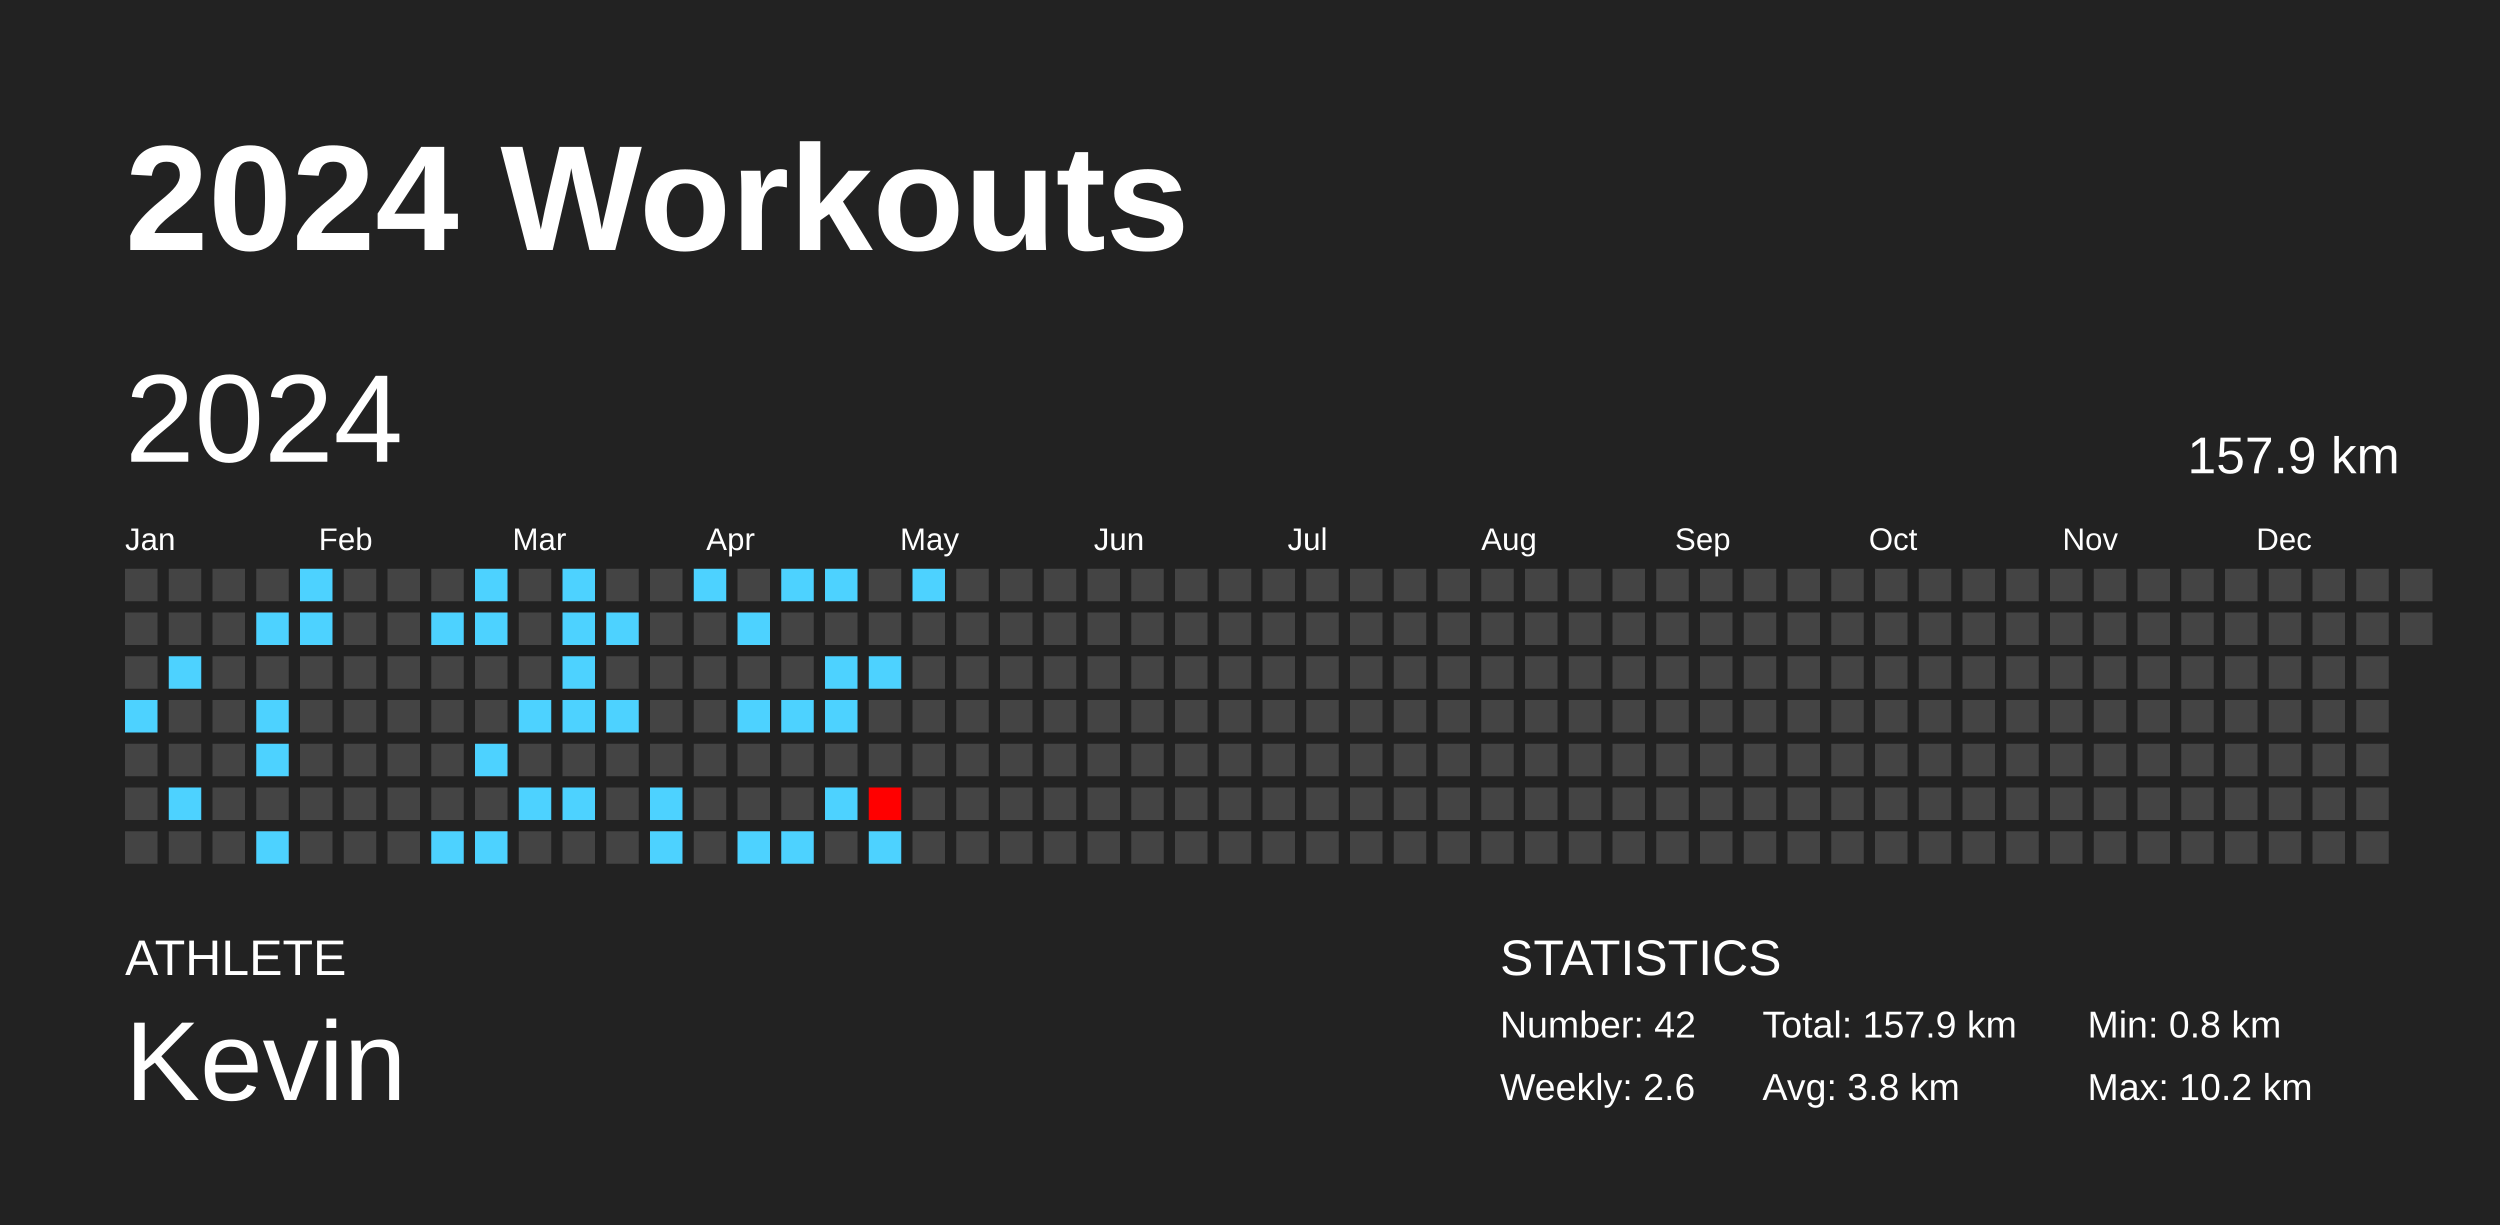
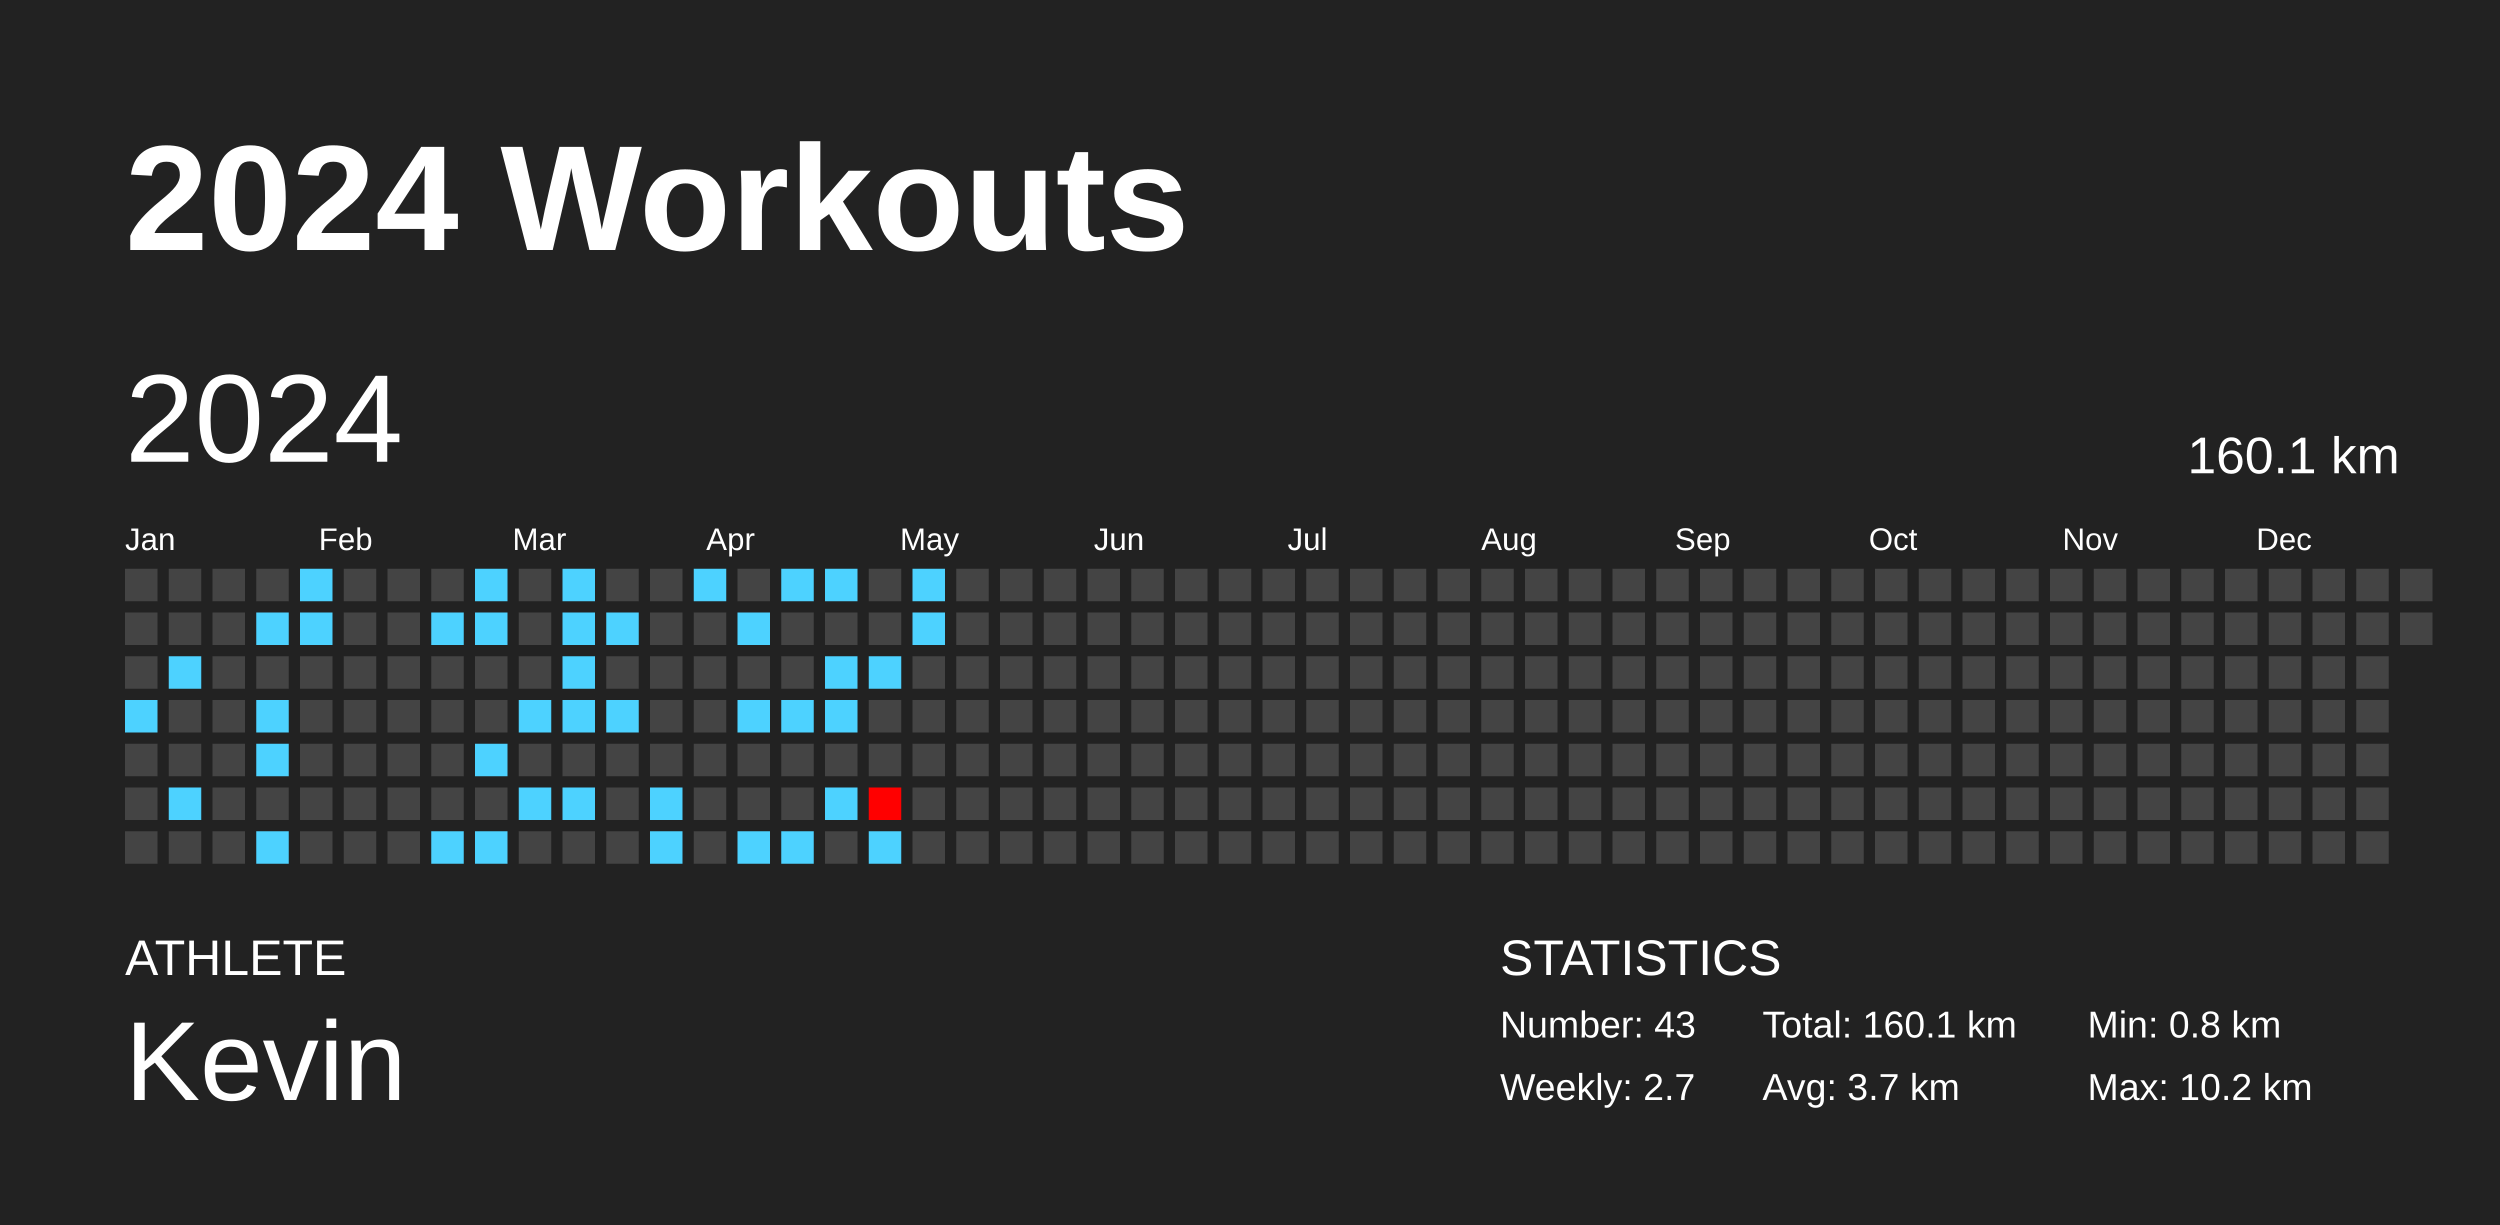
<svg xmlns="http://www.w3.org/2000/svg" baseProfile="full" height="98mm" version="1.1" viewBox="0,0,200,98" width="200mm">
  <defs />
  <rect fill="#222222" height="98" width="200" x="0" y="0" />
  <text fill="#FFFFFF" style="font-size:12px; font-family:Arial; font-weight:bold;" x="10" y="20">2024 Workouts</text>
  <text fill="#FFFFFF" style="font-size:4px; font-family:Arial" x="10" y="78">ATHLETE</text>
  <text fill="#FFFFFF" style="font-size:9px; font-family:Arial" x="10" y="88">Kevin</text>
  <text fill="#FFFFFF" style="font-size:4px; font-family:Arial" x="120" y="78">STATISTICS</text>
-   <text fill="#FFFFFF" style="font-size:3px; font-family:Arial" x="120" y="83">Number: 42</text>
-   <text fill="#FFFFFF" style="font-size:3px; font-family:Arial" x="120" y="88">Weekly: 2.6</text>
-   <text fill="#FFFFFF" style="font-size:3px; font-family:Arial" x="141" y="83">Total: 157.9 km</text>
-   <text fill="#FFFFFF" style="font-size:3px; font-family:Arial" x="141" y="88">Avg: 3.8 km</text>
+   <text fill="#FFFFFF" style="font-size:3px; font-family:Arial" x="120" y="83">Number: 43</text>
+   <text fill="#FFFFFF" style="font-size:3px; font-family:Arial" x="120" y="88">Weekly: 2.7</text>
+   <text fill="#FFFFFF" style="font-size:3px; font-family:Arial" x="141" y="83">Total: 160.1 km</text>
+   <text fill="#FFFFFF" style="font-size:3px; font-family:Arial" x="141" y="88">Avg: 3.7 km</text>
  <text fill="#FFFFFF" style="font-size:3px; font-family:Arial" x="167" y="83">Min: 0.8 km</text>
  <text fill="#FFFFFF" style="font-size:3px; font-family:Arial" x="167" y="88">Max: 10.2 km</text>
  <text dominant-baseline="hanging" fill="#FFFFFF" style="font-size:10.0px; font-family:Arial;" x="10" y="30">2024</text>
-   <text dominant-baseline="hanging" fill="#FFFFFF" style="font-size:4.125px; font-family:Arial;" x="175" y="35">157.9 km</text>
+   <text dominant-baseline="hanging" fill="#FFFFFF" style="font-size:4.125px; font-family:Arial;" x="175" y="35">160.1 km</text>
  <text fill="#FFFFFF" style="font-size:2.5px; font-family:Arial" x="10.0" y="44">Jan</text>
  <text fill="#FFFFFF" style="font-size:2.5px; font-family:Arial" x="25.5" y="44">Feb</text>
  <text fill="#FFFFFF" style="font-size:2.5px; font-family:Arial" x="41.0" y="44">Mar</text>
  <text fill="#FFFFFF" style="font-size:2.5px; font-family:Arial" x="56.5" y="44">Apr</text>
  <text fill="#FFFFFF" style="font-size:2.5px; font-family:Arial" x="72.0" y="44">May</text>
  <text fill="#FFFFFF" style="font-size:2.5px; font-family:Arial" x="87.5" y="44">Jun</text>
  <text fill="#FFFFFF" style="font-size:2.5px; font-family:Arial" x="103.0" y="44">Jul</text>
  <text fill="#FFFFFF" style="font-size:2.5px; font-family:Arial" x="118.5" y="44">Aug</text>
  <text fill="#FFFFFF" style="font-size:2.5px; font-family:Arial" x="134.0" y="44">Sep</text>
  <text fill="#FFFFFF" style="font-size:2.5px; font-family:Arial" x="149.5" y="44">Oct</text>
  <text fill="#FFFFFF" style="font-size:2.5px; font-family:Arial" x="165.0" y="44">Nov</text>
  <text fill="#FFFFFF" style="font-size:2.5px; font-family:Arial" x="180.5" y="44">Dec</text>
  <rect fill="#444444" height="2.6" width="2.6" x="10.0" y="45.5" />
  <rect fill="#444444" height="2.6" width="2.6" x="10.0" y="49.0" />
  <rect fill="#444444" height="2.6" width="2.6" x="10.0" y="52.5" />
  <rect fill="#4dd2ff" height="2.6" width="2.6" x="10.0" y="56.0" />
  <rect fill="#444444" height="2.6" width="2.6" x="10.0" y="59.5" />
  <rect fill="#444444" height="2.6" width="2.6" x="10.0" y="63.0" />
  <rect fill="#444444" height="2.6" width="2.6" x="10.0" y="66.5" />
  <rect fill="#444444" height="2.6" width="2.6" x="13.5" y="45.5" />
  <rect fill="#444444" height="2.6" width="2.6" x="13.5" y="49.0" />
  <rect fill="#4dd2ff" height="2.6" width="2.6" x="13.5" y="52.5" />
  <rect fill="#444444" height="2.6" width="2.6" x="13.5" y="56.0" />
  <rect fill="#444444" height="2.6" width="2.6" x="13.5" y="59.5" />
  <rect fill="#4dd2ff" height="2.6" width="2.6" x="13.5" y="63.0" />
  <rect fill="#444444" height="2.6" width="2.6" x="13.5" y="66.5" />
  <rect fill="#444444" height="2.6" width="2.6" x="17.0" y="45.5" />
  <rect fill="#444444" height="2.6" width="2.6" x="17.0" y="49.0" />
  <rect fill="#444444" height="2.6" width="2.6" x="17.0" y="52.5" />
  <rect fill="#444444" height="2.6" width="2.6" x="17.0" y="56.0" />
  <rect fill="#444444" height="2.6" width="2.6" x="17.0" y="59.5" />
  <rect fill="#444444" height="2.6" width="2.6" x="17.0" y="63.0" />
  <rect fill="#444444" height="2.6" width="2.6" x="17.0" y="66.5" />
  <rect fill="#444444" height="2.6" width="2.6" x="20.5" y="45.5" />
  <rect fill="#4dd2ff" height="2.6" width="2.6" x="20.5" y="49.0" />
  <rect fill="#444444" height="2.6" width="2.6" x="20.5" y="52.5" />
  <rect fill="#4dd2ff" height="2.6" width="2.6" x="20.5" y="56.0" />
  <rect fill="#4dd2ff" height="2.6" width="2.6" x="20.5" y="59.5" />
  <rect fill="#444444" height="2.6" width="2.6" x="20.5" y="63.0" />
  <rect fill="#4dd2ff" height="2.6" width="2.6" x="20.5" y="66.5" />
  <rect fill="#4dd2ff" height="2.6" width="2.6" x="24.0" y="45.5" />
  <rect fill="#4dd2ff" height="2.6" width="2.6" x="24.0" y="49.0" />
  <rect fill="#444444" height="2.6" width="2.6" x="24.0" y="52.5" />
  <rect fill="#444444" height="2.6" width="2.6" x="24.0" y="56.0" />
  <rect fill="#444444" height="2.6" width="2.6" x="24.0" y="59.5" />
  <rect fill="#444444" height="2.6" width="2.6" x="24.0" y="63.0" />
  <rect fill="#444444" height="2.6" width="2.6" x="24.0" y="66.5" />
  <rect fill="#444444" height="2.6" width="2.6" x="27.5" y="45.5" />
  <rect fill="#444444" height="2.6" width="2.6" x="27.5" y="49.0" />
  <rect fill="#444444" height="2.6" width="2.6" x="27.5" y="52.5" />
  <rect fill="#444444" height="2.6" width="2.6" x="27.5" y="56.0" />
  <rect fill="#444444" height="2.6" width="2.6" x="27.5" y="59.5" />
  <rect fill="#444444" height="2.6" width="2.6" x="27.5" y="63.0" />
  <rect fill="#444444" height="2.6" width="2.6" x="27.5" y="66.5" />
  <rect fill="#444444" height="2.6" width="2.6" x="31.0" y="45.5" />
  <rect fill="#444444" height="2.6" width="2.6" x="31.0" y="49.0" />
  <rect fill="#444444" height="2.6" width="2.6" x="31.0" y="52.5" />
  <rect fill="#444444" height="2.6" width="2.6" x="31.0" y="56.0" />
  <rect fill="#444444" height="2.6" width="2.6" x="31.0" y="59.5" />
  <rect fill="#444444" height="2.6" width="2.6" x="31.0" y="63.0" />
  <rect fill="#444444" height="2.6" width="2.6" x="31.0" y="66.5" />
  <rect fill="#444444" height="2.6" width="2.6" x="34.5" y="45.5" />
  <rect fill="#4dd2ff" height="2.6" width="2.6" x="34.5" y="49.0" />
  <rect fill="#444444" height="2.6" width="2.6" x="34.5" y="52.5" />
  <rect fill="#444444" height="2.6" width="2.6" x="34.5" y="56.0" />
  <rect fill="#444444" height="2.6" width="2.6" x="34.5" y="59.5" />
  <rect fill="#444444" height="2.6" width="2.6" x="34.5" y="63.0" />
  <rect fill="#4dd2ff" height="2.6" width="2.6" x="34.5" y="66.5" />
  <rect fill="#4dd2ff" height="2.6" width="2.6" x="38.0" y="45.5" />
  <rect fill="#4dd2ff" height="2.6" width="2.6" x="38.0" y="49.0" />
  <rect fill="#444444" height="2.6" width="2.6" x="38.0" y="52.5" />
  <rect fill="#444444" height="2.6" width="2.6" x="38.0" y="56.0" />
  <rect fill="#4dd2ff" height="2.6" width="2.6" x="38.0" y="59.5" />
  <rect fill="#444444" height="2.6" width="2.6" x="38.0" y="63.0" />
  <rect fill="#4dd2ff" height="2.6" width="2.6" x="38.0" y="66.5" />
  <rect fill="#444444" height="2.6" width="2.6" x="41.5" y="45.5" />
  <rect fill="#444444" height="2.6" width="2.6" x="41.5" y="49.0" />
  <rect fill="#444444" height="2.6" width="2.6" x="41.5" y="52.5" />
  <rect fill="#4dd2ff" height="2.6" width="2.6" x="41.5" y="56.0" />
  <rect fill="#444444" height="2.6" width="2.6" x="41.5" y="59.5" />
  <rect fill="#4dd2ff" height="2.6" width="2.6" x="41.5" y="63.0" />
  <rect fill="#444444" height="2.6" width="2.6" x="41.5" y="66.5" />
  <rect fill="#4dd2ff" height="2.6" width="2.6" x="45.0" y="45.5" />
  <rect fill="#4dd2ff" height="2.6" width="2.6" x="45.0" y="49.0" />
  <rect fill="#4dd2ff" height="2.6" width="2.6" x="45.0" y="52.5" />
  <rect fill="#4dd2ff" height="2.6" width="2.6" x="45.0" y="56.0" />
  <rect fill="#444444" height="2.6" width="2.6" x="45.0" y="59.5" />
  <rect fill="#4dd2ff" height="2.6" width="2.6" x="45.0" y="63.0" />
  <rect fill="#444444" height="2.6" width="2.6" x="45.0" y="66.5" />
  <rect fill="#444444" height="2.6" width="2.6" x="48.5" y="45.5" />
  <rect fill="#4dd2ff" height="2.6" width="2.6" x="48.5" y="49.0" />
  <rect fill="#444444" height="2.6" width="2.6" x="48.5" y="52.5" />
  <rect fill="#4dd2ff" height="2.6" width="2.6" x="48.5" y="56.0" />
  <rect fill="#444444" height="2.6" width="2.6" x="48.5" y="59.5" />
  <rect fill="#444444" height="2.6" width="2.6" x="48.5" y="63.0" />
  <rect fill="#444444" height="2.6" width="2.6" x="48.5" y="66.5" />
  <rect fill="#444444" height="2.6" width="2.6" x="52.0" y="45.5" />
  <rect fill="#444444" height="2.6" width="2.6" x="52.0" y="49.0" />
  <rect fill="#444444" height="2.6" width="2.6" x="52.0" y="52.5" />
  <rect fill="#444444" height="2.6" width="2.6" x="52.0" y="56.0" />
  <rect fill="#444444" height="2.6" width="2.6" x="52.0" y="59.5" />
  <rect fill="#4dd2ff" height="2.6" width="2.6" x="52.0" y="63.0" />
  <rect fill="#4dd2ff" height="2.6" width="2.6" x="52.0" y="66.5" />
  <rect fill="#4dd2ff" height="2.6" width="2.6" x="55.5" y="45.5" />
  <rect fill="#444444" height="2.6" width="2.6" x="55.5" y="49.0" />
  <rect fill="#444444" height="2.6" width="2.6" x="55.5" y="52.5" />
  <rect fill="#444444" height="2.6" width="2.6" x="55.5" y="56.0" />
  <rect fill="#444444" height="2.6" width="2.6" x="55.5" y="59.5" />
  <rect fill="#444444" height="2.6" width="2.6" x="55.5" y="63.0" />
  <rect fill="#444444" height="2.6" width="2.6" x="55.5" y="66.5" />
  <rect fill="#444444" height="2.6" width="2.6" x="59.0" y="45.5" />
  <rect fill="#4dd2ff" height="2.6" width="2.6" x="59.0" y="49.0" />
  <rect fill="#444444" height="2.6" width="2.6" x="59.0" y="52.5" />
  <rect fill="#4dd2ff" height="2.6" width="2.6" x="59.0" y="56.0" />
  <rect fill="#444444" height="2.6" width="2.6" x="59.0" y="59.5" />
  <rect fill="#444444" height="2.6" width="2.6" x="59.0" y="63.0" />
  <rect fill="#4dd2ff" height="2.6" width="2.6" x="59.0" y="66.5" />
  <rect fill="#4dd2ff" height="2.6" width="2.6" x="62.5" y="45.5" />
  <rect fill="#444444" height="2.6" width="2.6" x="62.5" y="49.0" />
  <rect fill="#444444" height="2.6" width="2.6" x="62.5" y="52.5" />
  <rect fill="#4dd2ff" height="2.6" width="2.6" x="62.5" y="56.0" />
  <rect fill="#444444" height="2.6" width="2.6" x="62.5" y="59.5" />
  <rect fill="#444444" height="2.6" width="2.6" x="62.5" y="63.0" />
  <rect fill="#4dd2ff" height="2.6" width="2.6" x="62.5" y="66.5" />
  <rect fill="#4dd2ff" height="2.6" width="2.6" x="66.0" y="45.5" />
  <rect fill="#444444" height="2.6" width="2.6" x="66.0" y="49.0" />
  <rect fill="#4dd2ff" height="2.6" width="2.6" x="66.0" y="52.5" />
  <rect fill="#4dd2ff" height="2.6" width="2.6" x="66.0" y="56.0" />
  <rect fill="#444444" height="2.6" width="2.6" x="66.0" y="59.5" />
  <rect fill="#4dd2ff" height="2.6" width="2.6" x="66.0" y="63.0" />
  <rect fill="#444444" height="2.6" width="2.6" x="66.0" y="66.5" />
  <rect fill="#444444" height="2.6" width="2.6" x="69.5" y="45.5" />
  <rect fill="#444444" height="2.6" width="2.6" x="69.5" y="49.0" />
  <rect fill="#4dd2ff" height="2.6" width="2.6" x="69.5" y="52.5" />
  <rect fill="#444444" height="2.6" width="2.6" x="69.5" y="56.0" />
  <rect fill="#444444" height="2.6" width="2.6" x="69.5" y="59.5" />
  <rect fill="#ff0000" height="2.6" width="2.6" x="69.5" y="63.0" />
  <rect fill="#4dd2ff" height="2.6" width="2.6" x="69.5" y="66.5" />
  <rect fill="#4dd2ff" height="2.6" width="2.6" x="73.0" y="45.5" />
-   <rect fill="#444444" height="2.6" width="2.6" x="73.0" y="49.0" />
+   <rect fill="#4dd2ff" height="2.6" width="2.6" x="73.0" y="49.0" />
  <rect fill="#444444" height="2.6" width="2.6" x="73.0" y="52.5" />
  <rect fill="#444444" height="2.6" width="2.6" x="73.0" y="56.0" />
  <rect fill="#444444" height="2.6" width="2.6" x="73.0" y="59.5" />
  <rect fill="#444444" height="2.6" width="2.6" x="73.0" y="63.0" />
  <rect fill="#444444" height="2.6" width="2.6" x="73.0" y="66.5" />
  <rect fill="#444444" height="2.6" width="2.6" x="76.5" y="45.5" />
  <rect fill="#444444" height="2.6" width="2.6" x="76.5" y="49.0" />
  <rect fill="#444444" height="2.6" width="2.6" x="76.5" y="52.5" />
  <rect fill="#444444" height="2.6" width="2.6" x="76.5" y="56.0" />
  <rect fill="#444444" height="2.6" width="2.6" x="76.5" y="59.5" />
  <rect fill="#444444" height="2.6" width="2.6" x="76.5" y="63.0" />
  <rect fill="#444444" height="2.6" width="2.6" x="76.5" y="66.5" />
  <rect fill="#444444" height="2.6" width="2.6" x="80.0" y="45.5" />
  <rect fill="#444444" height="2.6" width="2.6" x="80.0" y="49.0" />
  <rect fill="#444444" height="2.6" width="2.6" x="80.0" y="52.5" />
  <rect fill="#444444" height="2.6" width="2.6" x="80.0" y="56.0" />
  <rect fill="#444444" height="2.6" width="2.6" x="80.0" y="59.5" />
  <rect fill="#444444" height="2.6" width="2.6" x="80.0" y="63.0" />
  <rect fill="#444444" height="2.6" width="2.6" x="80.0" y="66.5" />
  <rect fill="#444444" height="2.6" width="2.6" x="83.5" y="45.5" />
  <rect fill="#444444" height="2.6" width="2.6" x="83.5" y="49.0" />
  <rect fill="#444444" height="2.6" width="2.6" x="83.5" y="52.5" />
  <rect fill="#444444" height="2.6" width="2.6" x="83.5" y="56.0" />
  <rect fill="#444444" height="2.6" width="2.6" x="83.5" y="59.5" />
  <rect fill="#444444" height="2.6" width="2.6" x="83.5" y="63.0" />
  <rect fill="#444444" height="2.6" width="2.6" x="83.5" y="66.5" />
  <rect fill="#444444" height="2.6" width="2.6" x="87.0" y="45.5" />
  <rect fill="#444444" height="2.6" width="2.6" x="87.0" y="49.0" />
  <rect fill="#444444" height="2.6" width="2.6" x="87.0" y="52.5" />
  <rect fill="#444444" height="2.6" width="2.6" x="87.0" y="56.0" />
  <rect fill="#444444" height="2.6" width="2.6" x="87.0" y="59.5" />
  <rect fill="#444444" height="2.6" width="2.6" x="87.0" y="63.0" />
  <rect fill="#444444" height="2.6" width="2.6" x="87.0" y="66.5" />
  <rect fill="#444444" height="2.6" width="2.6" x="90.5" y="45.5" />
  <rect fill="#444444" height="2.6" width="2.6" x="90.5" y="49.0" />
  <rect fill="#444444" height="2.6" width="2.6" x="90.5" y="52.5" />
  <rect fill="#444444" height="2.6" width="2.6" x="90.5" y="56.0" />
  <rect fill="#444444" height="2.6" width="2.6" x="90.5" y="59.5" />
  <rect fill="#444444" height="2.6" width="2.6" x="90.5" y="63.0" />
  <rect fill="#444444" height="2.6" width="2.6" x="90.5" y="66.5" />
  <rect fill="#444444" height="2.6" width="2.6" x="94.0" y="45.5" />
  <rect fill="#444444" height="2.6" width="2.6" x="94.0" y="49.0" />
  <rect fill="#444444" height="2.6" width="2.6" x="94.0" y="52.5" />
  <rect fill="#444444" height="2.6" width="2.6" x="94.0" y="56.0" />
  <rect fill="#444444" height="2.6" width="2.6" x="94.0" y="59.5" />
  <rect fill="#444444" height="2.6" width="2.6" x="94.0" y="63.0" />
  <rect fill="#444444" height="2.6" width="2.6" x="94.0" y="66.5" />
  <rect fill="#444444" height="2.6" width="2.6" x="97.5" y="45.5" />
  <rect fill="#444444" height="2.6" width="2.6" x="97.5" y="49.0" />
  <rect fill="#444444" height="2.6" width="2.6" x="97.5" y="52.5" />
  <rect fill="#444444" height="2.6" width="2.6" x="97.5" y="56.0" />
  <rect fill="#444444" height="2.6" width="2.6" x="97.5" y="59.5" />
  <rect fill="#444444" height="2.6" width="2.6" x="97.5" y="63.0" />
  <rect fill="#444444" height="2.6" width="2.6" x="97.5" y="66.5" />
  <rect fill="#444444" height="2.6" width="2.6" x="101.0" y="45.5" />
  <rect fill="#444444" height="2.6" width="2.6" x="101.0" y="49.0" />
  <rect fill="#444444" height="2.6" width="2.6" x="101.0" y="52.5" />
  <rect fill="#444444" height="2.6" width="2.6" x="101.0" y="56.0" />
  <rect fill="#444444" height="2.6" width="2.6" x="101.0" y="59.5" />
  <rect fill="#444444" height="2.6" width="2.6" x="101.0" y="63.0" />
  <rect fill="#444444" height="2.6" width="2.6" x="101.0" y="66.5" />
  <rect fill="#444444" height="2.6" width="2.6" x="104.5" y="45.5" />
  <rect fill="#444444" height="2.6" width="2.6" x="104.5" y="49.0" />
  <rect fill="#444444" height="2.6" width="2.6" x="104.5" y="52.5" />
  <rect fill="#444444" height="2.6" width="2.6" x="104.5" y="56.0" />
  <rect fill="#444444" height="2.6" width="2.6" x="104.5" y="59.5" />
  <rect fill="#444444" height="2.6" width="2.6" x="104.5" y="63.0" />
  <rect fill="#444444" height="2.6" width="2.6" x="104.5" y="66.5" />
  <rect fill="#444444" height="2.6" width="2.6" x="108.0" y="45.5" />
  <rect fill="#444444" height="2.6" width="2.6" x="108.0" y="49.0" />
  <rect fill="#444444" height="2.6" width="2.6" x="108.0" y="52.5" />
  <rect fill="#444444" height="2.6" width="2.6" x="108.0" y="56.0" />
  <rect fill="#444444" height="2.6" width="2.6" x="108.0" y="59.5" />
  <rect fill="#444444" height="2.6" width="2.6" x="108.0" y="63.0" />
  <rect fill="#444444" height="2.6" width="2.6" x="108.0" y="66.5" />
  <rect fill="#444444" height="2.6" width="2.6" x="111.5" y="45.5" />
  <rect fill="#444444" height="2.6" width="2.6" x="111.5" y="49.0" />
  <rect fill="#444444" height="2.6" width="2.6" x="111.5" y="52.5" />
  <rect fill="#444444" height="2.6" width="2.6" x="111.5" y="56.0" />
  <rect fill="#444444" height="2.6" width="2.6" x="111.5" y="59.5" />
  <rect fill="#444444" height="2.6" width="2.6" x="111.5" y="63.0" />
  <rect fill="#444444" height="2.6" width="2.6" x="111.5" y="66.5" />
  <rect fill="#444444" height="2.6" width="2.6" x="115.0" y="45.5" />
  <rect fill="#444444" height="2.6" width="2.6" x="115.0" y="49.0" />
  <rect fill="#444444" height="2.6" width="2.6" x="115.0" y="52.5" />
  <rect fill="#444444" height="2.6" width="2.6" x="115.0" y="56.0" />
  <rect fill="#444444" height="2.6" width="2.6" x="115.0" y="59.5" />
  <rect fill="#444444" height="2.6" width="2.6" x="115.0" y="63.0" />
  <rect fill="#444444" height="2.6" width="2.6" x="115.0" y="66.5" />
  <rect fill="#444444" height="2.6" width="2.6" x="118.5" y="45.5" />
  <rect fill="#444444" height="2.6" width="2.6" x="118.5" y="49.0" />
  <rect fill="#444444" height="2.6" width="2.6" x="118.5" y="52.5" />
  <rect fill="#444444" height="2.6" width="2.6" x="118.5" y="56.0" />
  <rect fill="#444444" height="2.6" width="2.6" x="118.5" y="59.5" />
  <rect fill="#444444" height="2.6" width="2.6" x="118.5" y="63.0" />
  <rect fill="#444444" height="2.6" width="2.6" x="118.5" y="66.5" />
  <rect fill="#444444" height="2.6" width="2.6" x="122.0" y="45.5" />
  <rect fill="#444444" height="2.6" width="2.6" x="122.0" y="49.0" />
  <rect fill="#444444" height="2.6" width="2.6" x="122.0" y="52.5" />
  <rect fill="#444444" height="2.6" width="2.6" x="122.0" y="56.0" />
  <rect fill="#444444" height="2.6" width="2.6" x="122.0" y="59.5" />
  <rect fill="#444444" height="2.6" width="2.6" x="122.0" y="63.0" />
  <rect fill="#444444" height="2.6" width="2.6" x="122.0" y="66.5" />
  <rect fill="#444444" height="2.6" width="2.6" x="125.5" y="45.5" />
  <rect fill="#444444" height="2.6" width="2.6" x="125.5" y="49.0" />
  <rect fill="#444444" height="2.6" width="2.6" x="125.5" y="52.5" />
  <rect fill="#444444" height="2.6" width="2.6" x="125.5" y="56.0" />
  <rect fill="#444444" height="2.6" width="2.6" x="125.5" y="59.5" />
  <rect fill="#444444" height="2.6" width="2.6" x="125.5" y="63.0" />
  <rect fill="#444444" height="2.6" width="2.6" x="125.5" y="66.5" />
  <rect fill="#444444" height="2.6" width="2.6" x="129.0" y="45.5" />
  <rect fill="#444444" height="2.6" width="2.6" x="129.0" y="49.0" />
  <rect fill="#444444" height="2.6" width="2.6" x="129.0" y="52.5" />
  <rect fill="#444444" height="2.6" width="2.6" x="129.0" y="56.0" />
  <rect fill="#444444" height="2.6" width="2.6" x="129.0" y="59.5" />
  <rect fill="#444444" height="2.6" width="2.6" x="129.0" y="63.0" />
  <rect fill="#444444" height="2.6" width="2.6" x="129.0" y="66.5" />
  <rect fill="#444444" height="2.6" width="2.6" x="132.5" y="45.5" />
  <rect fill="#444444" height="2.6" width="2.6" x="132.5" y="49.0" />
  <rect fill="#444444" height="2.6" width="2.6" x="132.5" y="52.5" />
  <rect fill="#444444" height="2.6" width="2.6" x="132.5" y="56.0" />
  <rect fill="#444444" height="2.6" width="2.6" x="132.5" y="59.5" />
  <rect fill="#444444" height="2.6" width="2.6" x="132.5" y="63.0" />
  <rect fill="#444444" height="2.6" width="2.6" x="132.5" y="66.5" />
  <rect fill="#444444" height="2.6" width="2.6" x="136.0" y="45.5" />
  <rect fill="#444444" height="2.6" width="2.6" x="136.0" y="49.0" />
  <rect fill="#444444" height="2.6" width="2.6" x="136.0" y="52.5" />
  <rect fill="#444444" height="2.6" width="2.6" x="136.0" y="56.0" />
  <rect fill="#444444" height="2.6" width="2.6" x="136.0" y="59.5" />
  <rect fill="#444444" height="2.6" width="2.6" x="136.0" y="63.0" />
  <rect fill="#444444" height="2.6" width="2.6" x="136.0" y="66.5" />
  <rect fill="#444444" height="2.6" width="2.6" x="139.5" y="45.5" />
  <rect fill="#444444" height="2.6" width="2.6" x="139.5" y="49.0" />
  <rect fill="#444444" height="2.6" width="2.6" x="139.5" y="52.5" />
  <rect fill="#444444" height="2.6" width="2.6" x="139.5" y="56.0" />
  <rect fill="#444444" height="2.6" width="2.6" x="139.5" y="59.5" />
  <rect fill="#444444" height="2.6" width="2.6" x="139.5" y="63.0" />
  <rect fill="#444444" height="2.6" width="2.6" x="139.5" y="66.5" />
  <rect fill="#444444" height="2.6" width="2.6" x="143.0" y="45.5" />
  <rect fill="#444444" height="2.6" width="2.6" x="143.0" y="49.0" />
  <rect fill="#444444" height="2.6" width="2.6" x="143.0" y="52.5" />
  <rect fill="#444444" height="2.6" width="2.6" x="143.0" y="56.0" />
  <rect fill="#444444" height="2.6" width="2.6" x="143.0" y="59.5" />
  <rect fill="#444444" height="2.6" width="2.6" x="143.0" y="63.0" />
  <rect fill="#444444" height="2.6" width="2.6" x="143.0" y="66.5" />
  <rect fill="#444444" height="2.6" width="2.6" x="146.5" y="45.5" />
  <rect fill="#444444" height="2.6" width="2.6" x="146.5" y="49.0" />
  <rect fill="#444444" height="2.6" width="2.6" x="146.5" y="52.5" />
  <rect fill="#444444" height="2.6" width="2.6" x="146.5" y="56.0" />
  <rect fill="#444444" height="2.6" width="2.6" x="146.5" y="59.5" />
  <rect fill="#444444" height="2.6" width="2.6" x="146.5" y="63.0" />
  <rect fill="#444444" height="2.6" width="2.6" x="146.5" y="66.5" />
  <rect fill="#444444" height="2.6" width="2.6" x="150.0" y="45.5" />
  <rect fill="#444444" height="2.6" width="2.6" x="150.0" y="49.0" />
  <rect fill="#444444" height="2.6" width="2.6" x="150.0" y="52.5" />
  <rect fill="#444444" height="2.6" width="2.6" x="150.0" y="56.0" />
  <rect fill="#444444" height="2.6" width="2.6" x="150.0" y="59.5" />
  <rect fill="#444444" height="2.6" width="2.6" x="150.0" y="63.0" />
  <rect fill="#444444" height="2.6" width="2.6" x="150.0" y="66.5" />
  <rect fill="#444444" height="2.6" width="2.6" x="153.5" y="45.5" />
  <rect fill="#444444" height="2.6" width="2.6" x="153.5" y="49.0" />
  <rect fill="#444444" height="2.6" width="2.6" x="153.5" y="52.5" />
  <rect fill="#444444" height="2.6" width="2.6" x="153.5" y="56.0" />
  <rect fill="#444444" height="2.6" width="2.6" x="153.5" y="59.5" />
  <rect fill="#444444" height="2.6" width="2.6" x="153.5" y="63.0" />
  <rect fill="#444444" height="2.6" width="2.6" x="153.5" y="66.5" />
  <rect fill="#444444" height="2.6" width="2.6" x="157.0" y="45.5" />
  <rect fill="#444444" height="2.6" width="2.6" x="157.0" y="49.0" />
  <rect fill="#444444" height="2.6" width="2.6" x="157.0" y="52.5" />
  <rect fill="#444444" height="2.6" width="2.6" x="157.0" y="56.0" />
  <rect fill="#444444" height="2.6" width="2.6" x="157.0" y="59.5" />
  <rect fill="#444444" height="2.6" width="2.6" x="157.0" y="63.0" />
  <rect fill="#444444" height="2.6" width="2.6" x="157.0" y="66.5" />
  <rect fill="#444444" height="2.6" width="2.6" x="160.5" y="45.5" />
  <rect fill="#444444" height="2.6" width="2.6" x="160.5" y="49.0" />
  <rect fill="#444444" height="2.6" width="2.6" x="160.5" y="52.5" />
  <rect fill="#444444" height="2.6" width="2.6" x="160.5" y="56.0" />
  <rect fill="#444444" height="2.6" width="2.6" x="160.5" y="59.5" />
  <rect fill="#444444" height="2.6" width="2.6" x="160.5" y="63.0" />
  <rect fill="#444444" height="2.6" width="2.6" x="160.5" y="66.5" />
  <rect fill="#444444" height="2.6" width="2.6" x="164.0" y="45.5" />
  <rect fill="#444444" height="2.6" width="2.6" x="164.0" y="49.0" />
  <rect fill="#444444" height="2.6" width="2.6" x="164.0" y="52.5" />
  <rect fill="#444444" height="2.6" width="2.6" x="164.0" y="56.0" />
  <rect fill="#444444" height="2.6" width="2.6" x="164.0" y="59.5" />
  <rect fill="#444444" height="2.6" width="2.6" x="164.0" y="63.0" />
  <rect fill="#444444" height="2.6" width="2.6" x="164.0" y="66.5" />
  <rect fill="#444444" height="2.6" width="2.6" x="167.5" y="45.5" />
  <rect fill="#444444" height="2.6" width="2.6" x="167.5" y="49.0" />
  <rect fill="#444444" height="2.6" width="2.6" x="167.5" y="52.5" />
  <rect fill="#444444" height="2.6" width="2.6" x="167.5" y="56.0" />
  <rect fill="#444444" height="2.6" width="2.6" x="167.5" y="59.5" />
  <rect fill="#444444" height="2.6" width="2.6" x="167.5" y="63.0" />
  <rect fill="#444444" height="2.6" width="2.6" x="167.5" y="66.5" />
  <rect fill="#444444" height="2.6" width="2.6" x="171.0" y="45.5" />
  <rect fill="#444444" height="2.6" width="2.6" x="171.0" y="49.0" />
  <rect fill="#444444" height="2.6" width="2.6" x="171.0" y="52.5" />
  <rect fill="#444444" height="2.6" width="2.6" x="171.0" y="56.0" />
  <rect fill="#444444" height="2.6" width="2.6" x="171.0" y="59.5" />
  <rect fill="#444444" height="2.6" width="2.6" x="171.0" y="63.0" />
  <rect fill="#444444" height="2.6" width="2.6" x="171.0" y="66.5" />
  <rect fill="#444444" height="2.6" width="2.6" x="174.5" y="45.5" />
  <rect fill="#444444" height="2.6" width="2.6" x="174.5" y="49.0" />
  <rect fill="#444444" height="2.6" width="2.6" x="174.5" y="52.5" />
  <rect fill="#444444" height="2.6" width="2.6" x="174.5" y="56.0" />
  <rect fill="#444444" height="2.6" width="2.6" x="174.5" y="59.5" />
  <rect fill="#444444" height="2.6" width="2.6" x="174.5" y="63.0" />
  <rect fill="#444444" height="2.6" width="2.6" x="174.5" y="66.5" />
  <rect fill="#444444" height="2.6" width="2.6" x="178.0" y="45.5" />
  <rect fill="#444444" height="2.6" width="2.6" x="178.0" y="49.0" />
  <rect fill="#444444" height="2.6" width="2.6" x="178.0" y="52.5" />
  <rect fill="#444444" height="2.6" width="2.6" x="178.0" y="56.0" />
  <rect fill="#444444" height="2.6" width="2.6" x="178.0" y="59.5" />
  <rect fill="#444444" height="2.6" width="2.6" x="178.0" y="63.0" />
  <rect fill="#444444" height="2.6" width="2.6" x="178.0" y="66.5" />
  <rect fill="#444444" height="2.6" width="2.6" x="181.5" y="45.5" />
  <rect fill="#444444" height="2.6" width="2.6" x="181.5" y="49.0" />
  <rect fill="#444444" height="2.6" width="2.6" x="181.5" y="52.5" />
  <rect fill="#444444" height="2.6" width="2.6" x="181.5" y="56.0" />
  <rect fill="#444444" height="2.6" width="2.6" x="181.5" y="59.5" />
  <rect fill="#444444" height="2.6" width="2.6" x="181.5" y="63.0" />
  <rect fill="#444444" height="2.6" width="2.6" x="181.5" y="66.5" />
  <rect fill="#444444" height="2.6" width="2.6" x="185.0" y="45.5" />
  <rect fill="#444444" height="2.6" width="2.6" x="185.0" y="49.0" />
  <rect fill="#444444" height="2.6" width="2.6" x="185.0" y="52.5" />
  <rect fill="#444444" height="2.6" width="2.6" x="185.0" y="56.0" />
  <rect fill="#444444" height="2.6" width="2.6" x="185.0" y="59.5" />
  <rect fill="#444444" height="2.6" width="2.6" x="185.0" y="63.0" />
  <rect fill="#444444" height="2.6" width="2.6" x="185.0" y="66.5" />
  <rect fill="#444444" height="2.6" width="2.6" x="188.5" y="45.5" />
  <rect fill="#444444" height="2.6" width="2.6" x="188.5" y="49.0" />
  <rect fill="#444444" height="2.6" width="2.6" x="188.5" y="52.5" />
  <rect fill="#444444" height="2.6" width="2.6" x="188.5" y="56.0" />
  <rect fill="#444444" height="2.6" width="2.6" x="188.5" y="59.5" />
  <rect fill="#444444" height="2.6" width="2.6" x="188.5" y="63.0" />
  <rect fill="#444444" height="2.6" width="2.6" x="188.5" y="66.5" />
  <rect fill="#444444" height="2.6" width="2.6" x="192.0" y="45.5" />
  <rect fill="#444444" height="2.6" width="2.6" x="192.0" y="49.0" />
</svg>
